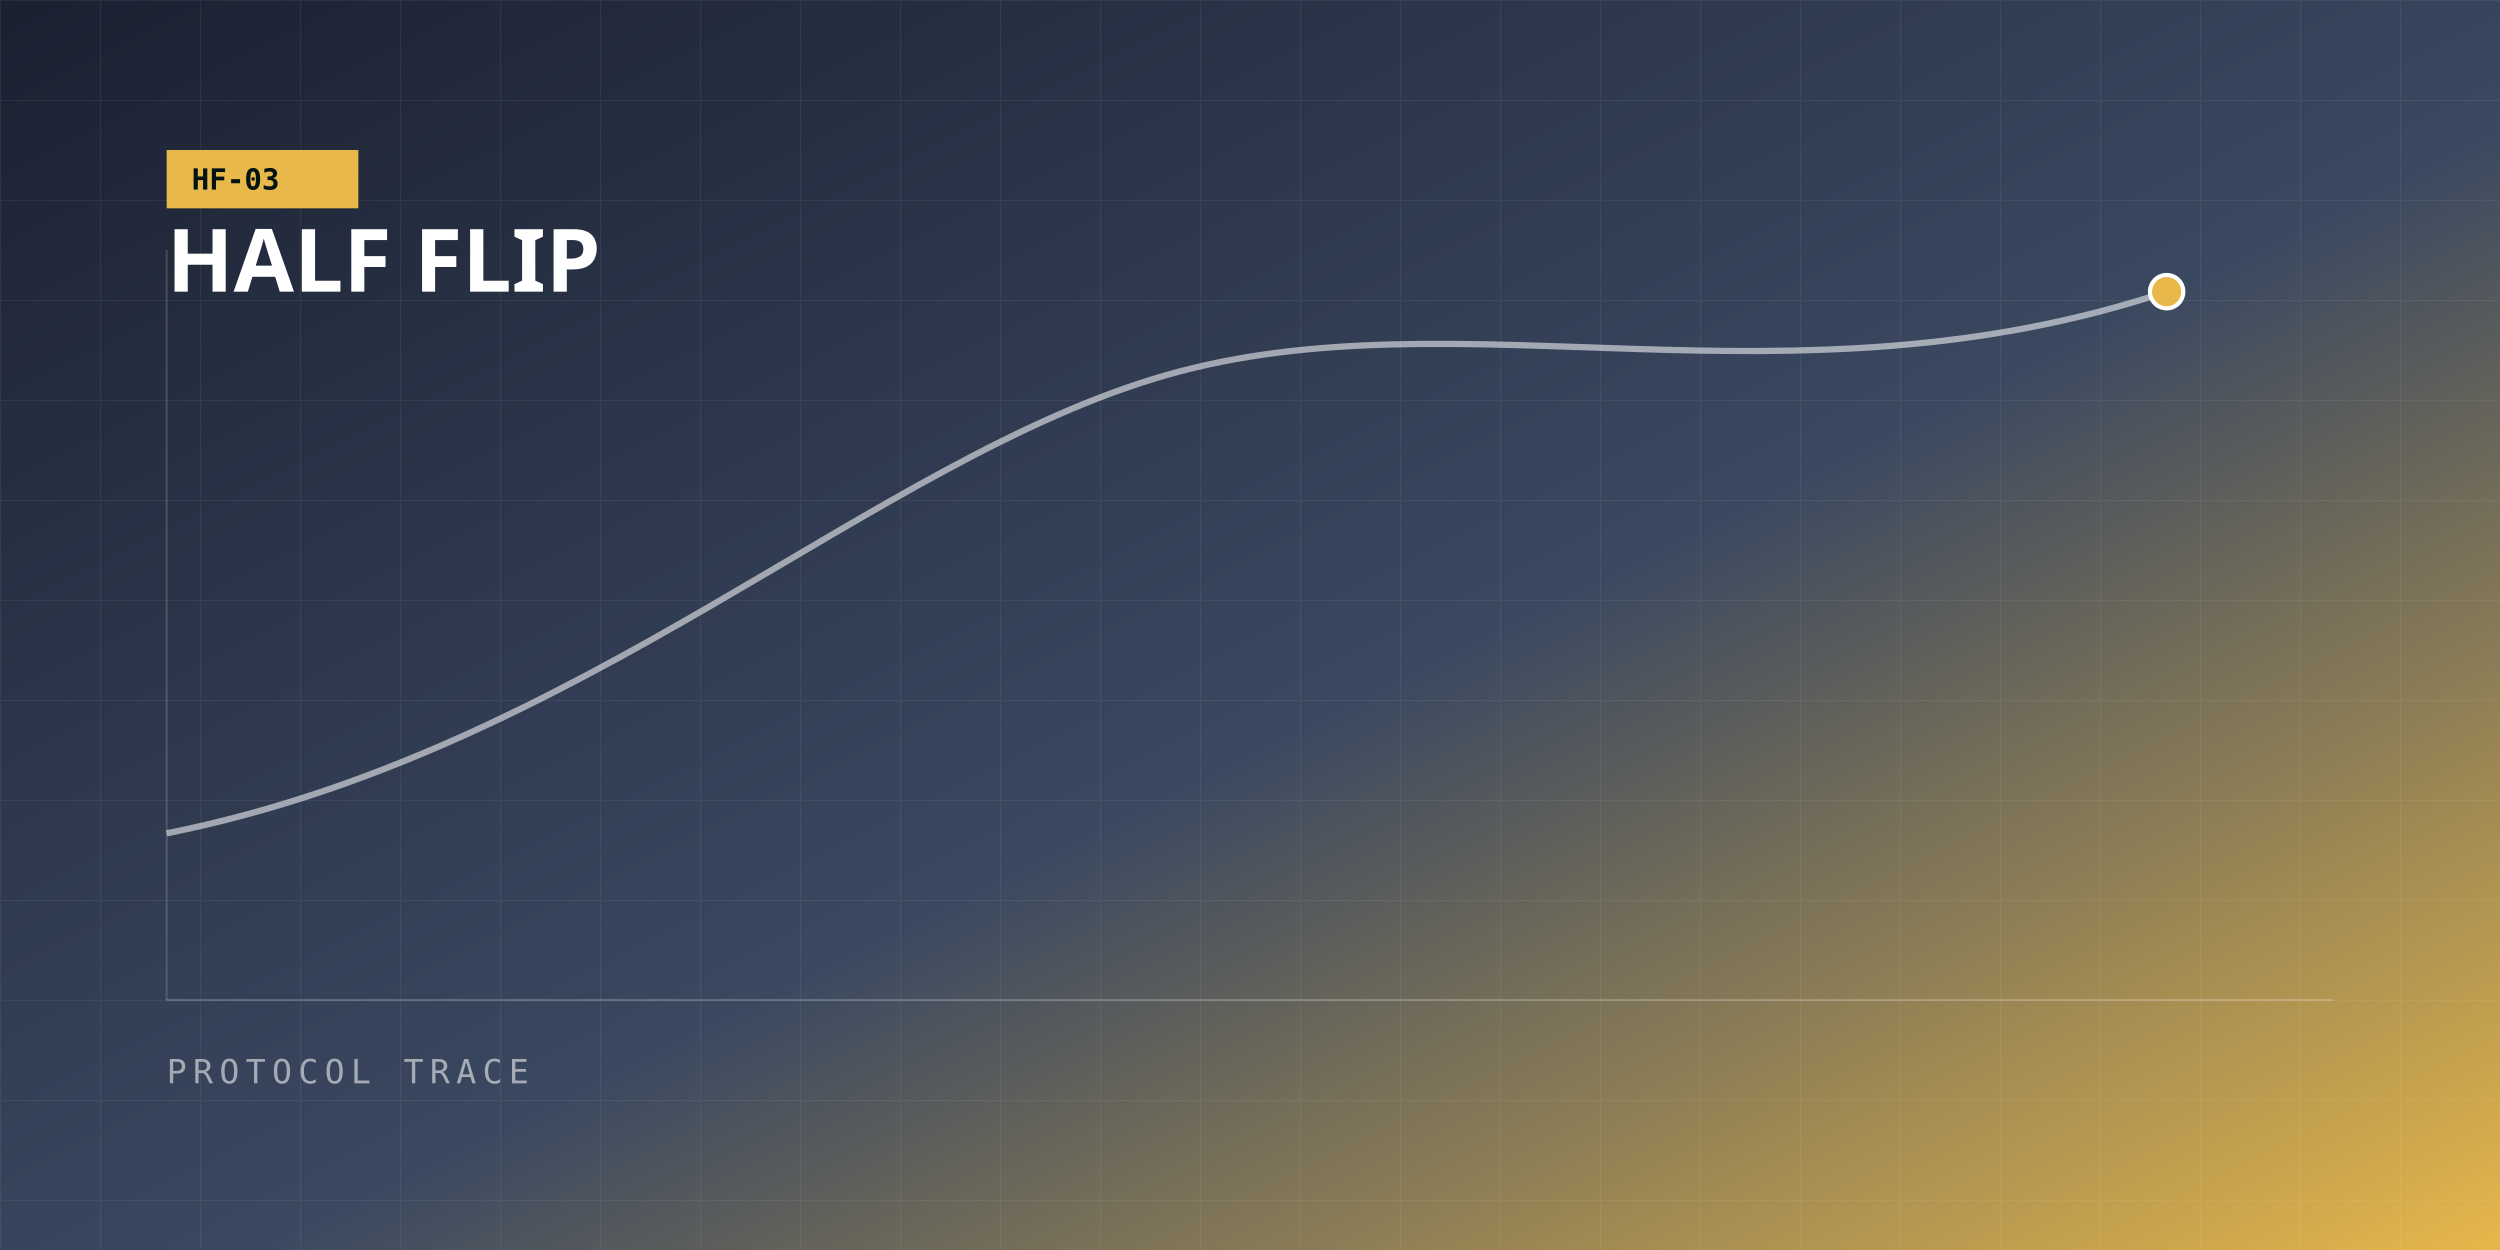
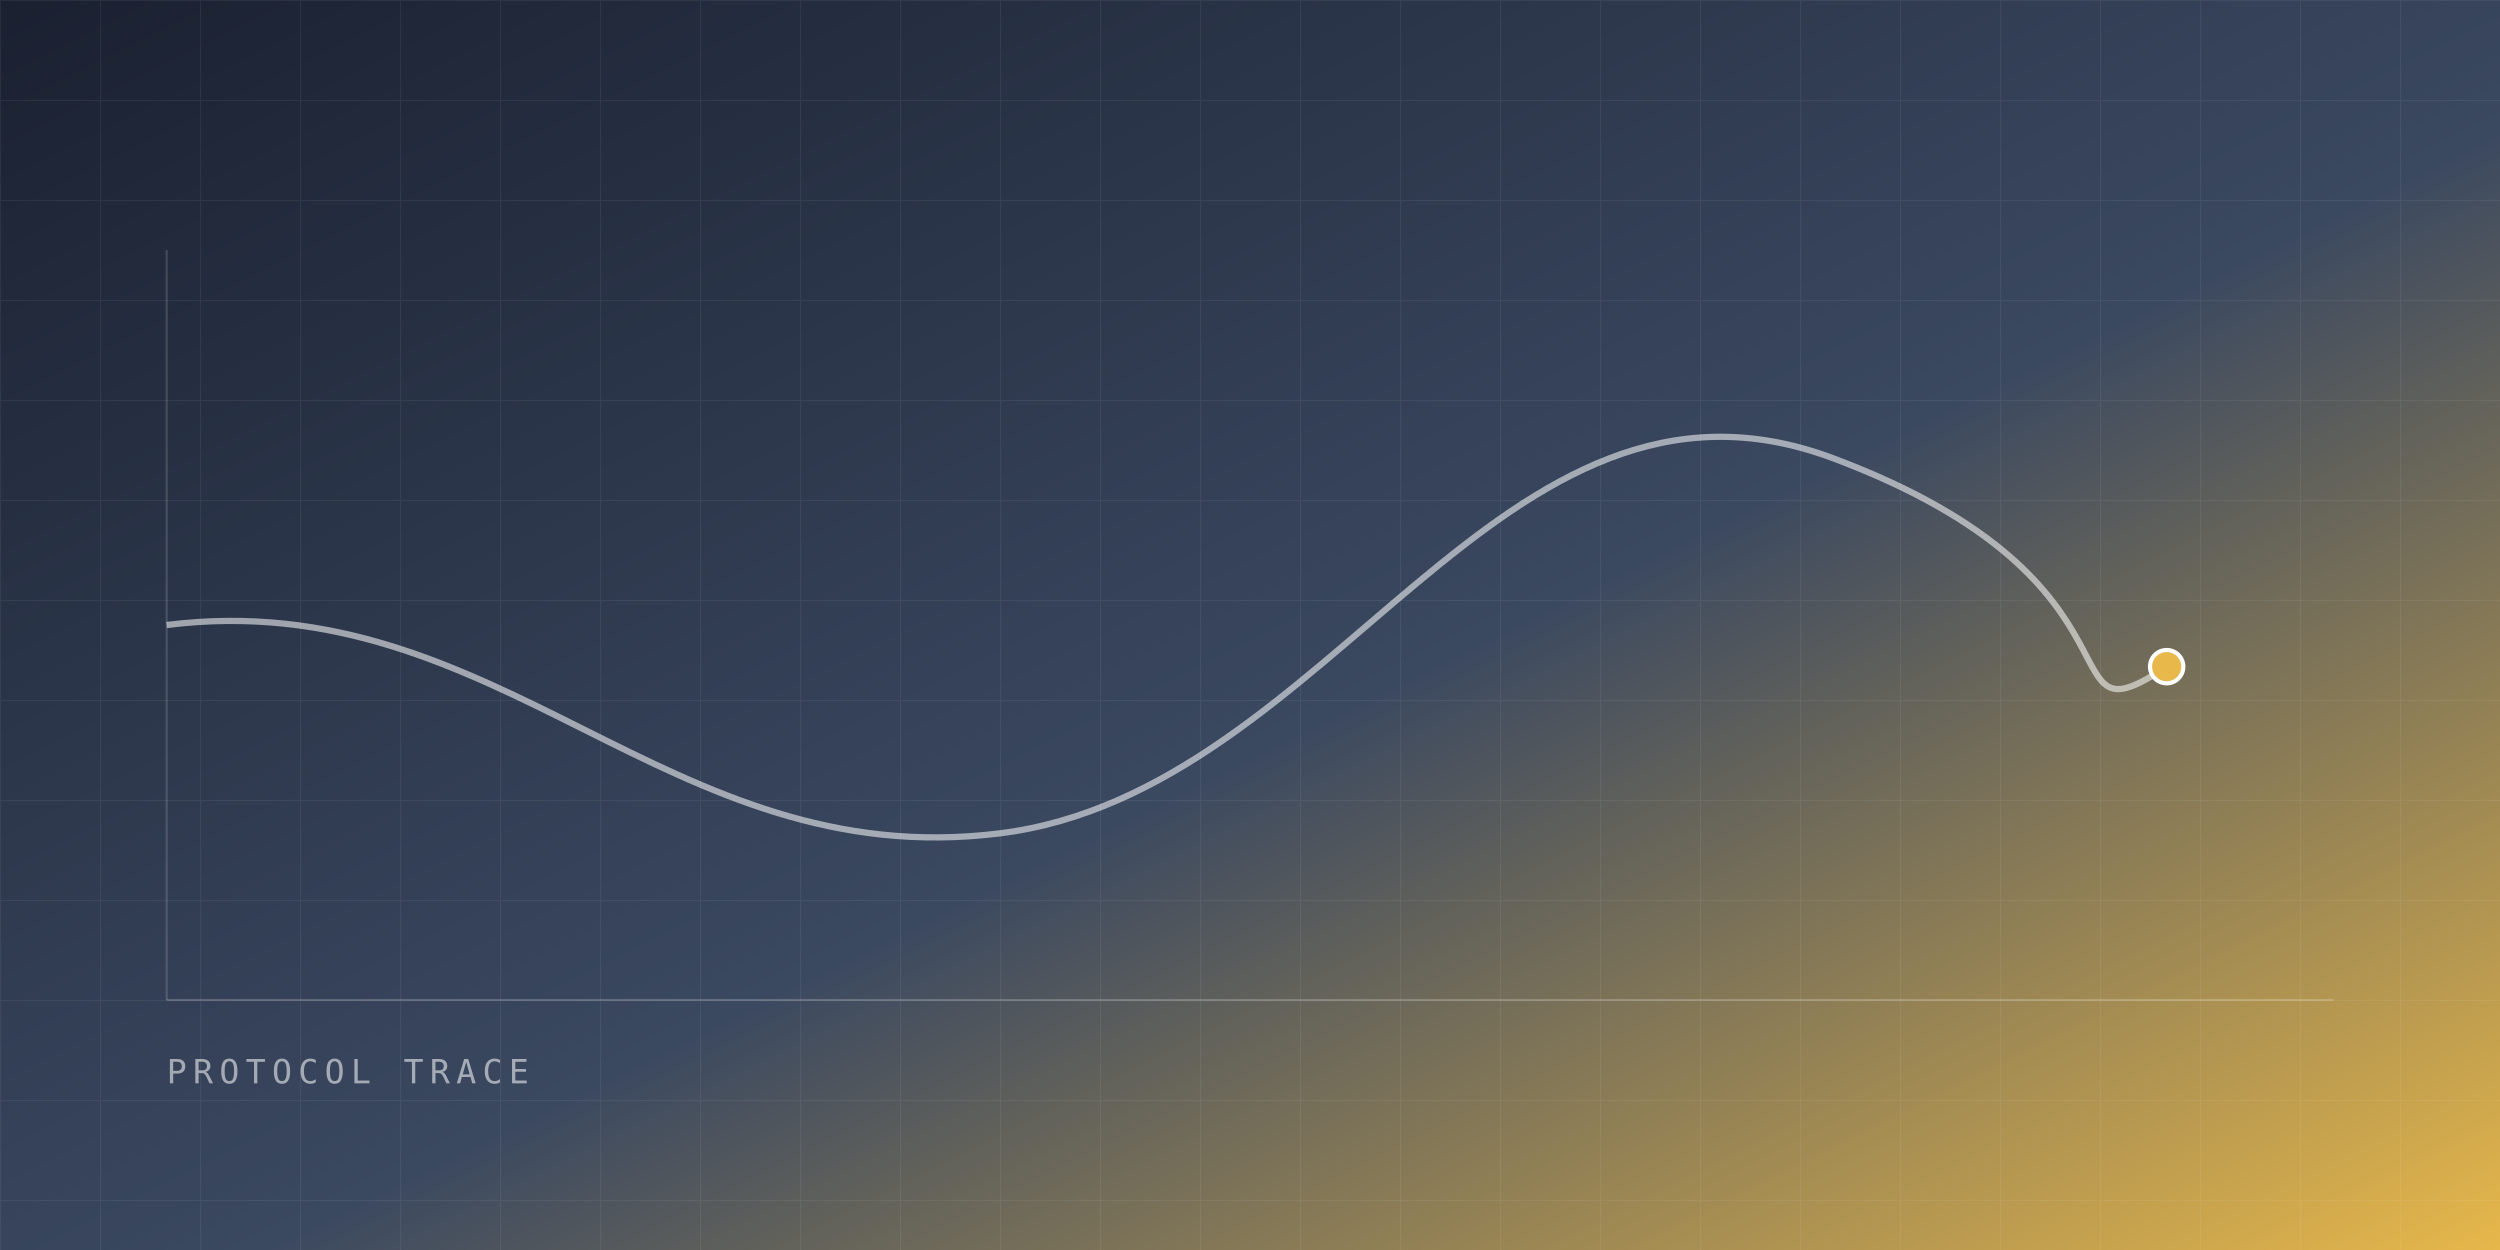
- <svg xmlns="http://www.w3.org/2000/svg" viewBox="0 0 1200 600" role="img" aria-label="HALF FLIP">
+ <svg xmlns="http://www.w3.org/2000/svg" viewBox="0 0 1200 600" role="img" aria-hidden="true">
  <defs>
    <linearGradient id="g" x1="0" y1="0" x2="1" y2="1">
      <stop stop-color="#1a2030" />
      <stop offset=".55" stop-color="#3a4860" />
      <stop offset="1" stop-color="#e8b84a" />
    </linearGradient>
    <pattern id="grid" width="48" height="48" patternUnits="userSpaceOnUse">
      <path d="M48 0H0V48" fill="none" stroke="rgba(255,255,255,.06)" stroke-width="1" />
    </pattern>
  </defs>
  <rect width="1200" height="600" fill="url(#g)" />
  <rect width="1200" height="600" fill="url(#grid)" />
  <path d="M80 480 H1120" stroke="rgba(255,255,255,.2)" stroke-width="1" />
  <path d="M80 480 V120" stroke="rgba(255,255,255,.15)" stroke-width="1" />
-   <path d="M80 400 C280 360 420 220 560 180 S860 200 1040 140" fill="none" stroke="rgba(255,255,255,.55)" stroke-width="3" />
-   <circle cx="1040" cy="140" r="8" fill="#e8b84a" stroke="#fff" stroke-width="2" />
-   <rect x="80" y="72" width="92" height="28" fill="#e8b84a" />
-   <text x="92" y="91" fill="#041412" font-family="IBM Plex Mono, monospace" font-size="14" font-weight="600">HF-03</text>
-   <text x="80" y="140" fill="#fff" font-family="IBM Plex Sans, sans-serif" font-size="42" font-weight="600">HALF FLIP</text>
+   <path d="M80 300 C240 280 320 420 480 400 S720 160 880 220 S980 360 1040 320" fill="none" stroke="rgba(255,255,255,.55)" stroke-width="3" />
+   <circle cx="1040" cy="320" r="8" fill="#e8b84a" stroke="#fff" stroke-width="2" />
  <text x="80" y="520" fill="rgba(255,255,255,.55)" font-family="IBM Plex Mono, monospace" font-size="16" letter-spacing="3">PROTOCOL TRACE</text>
</svg>
